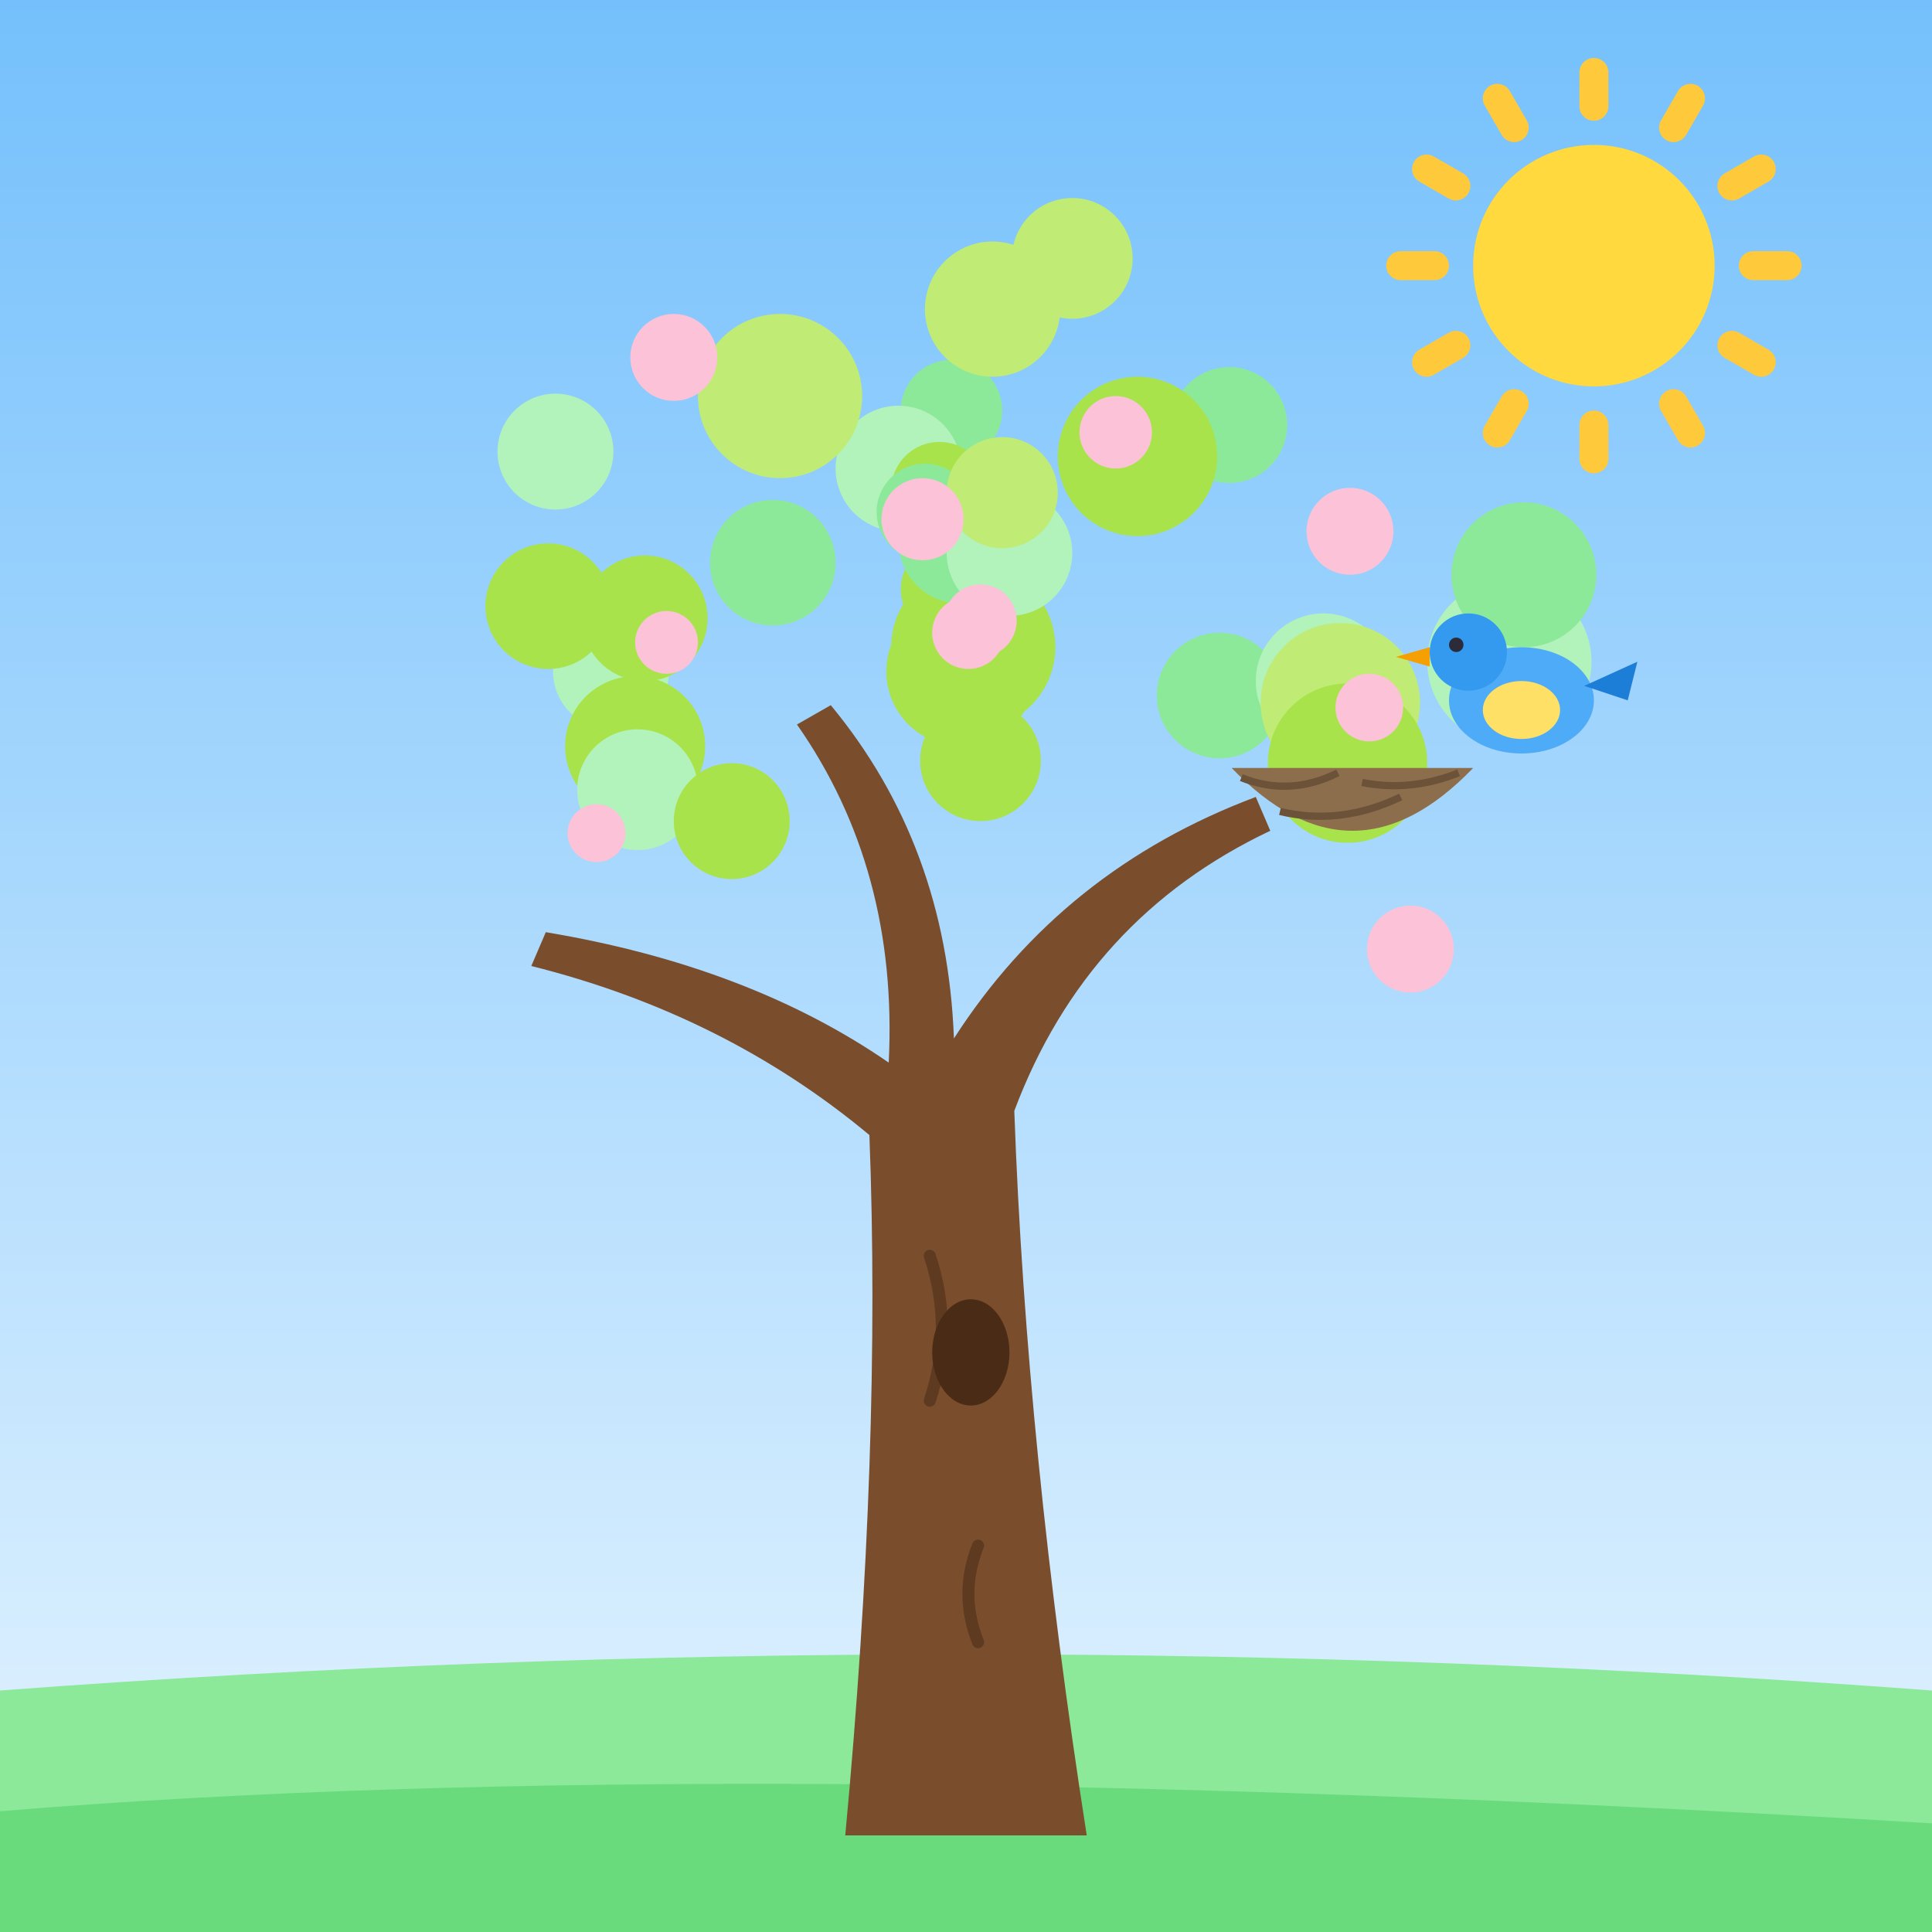
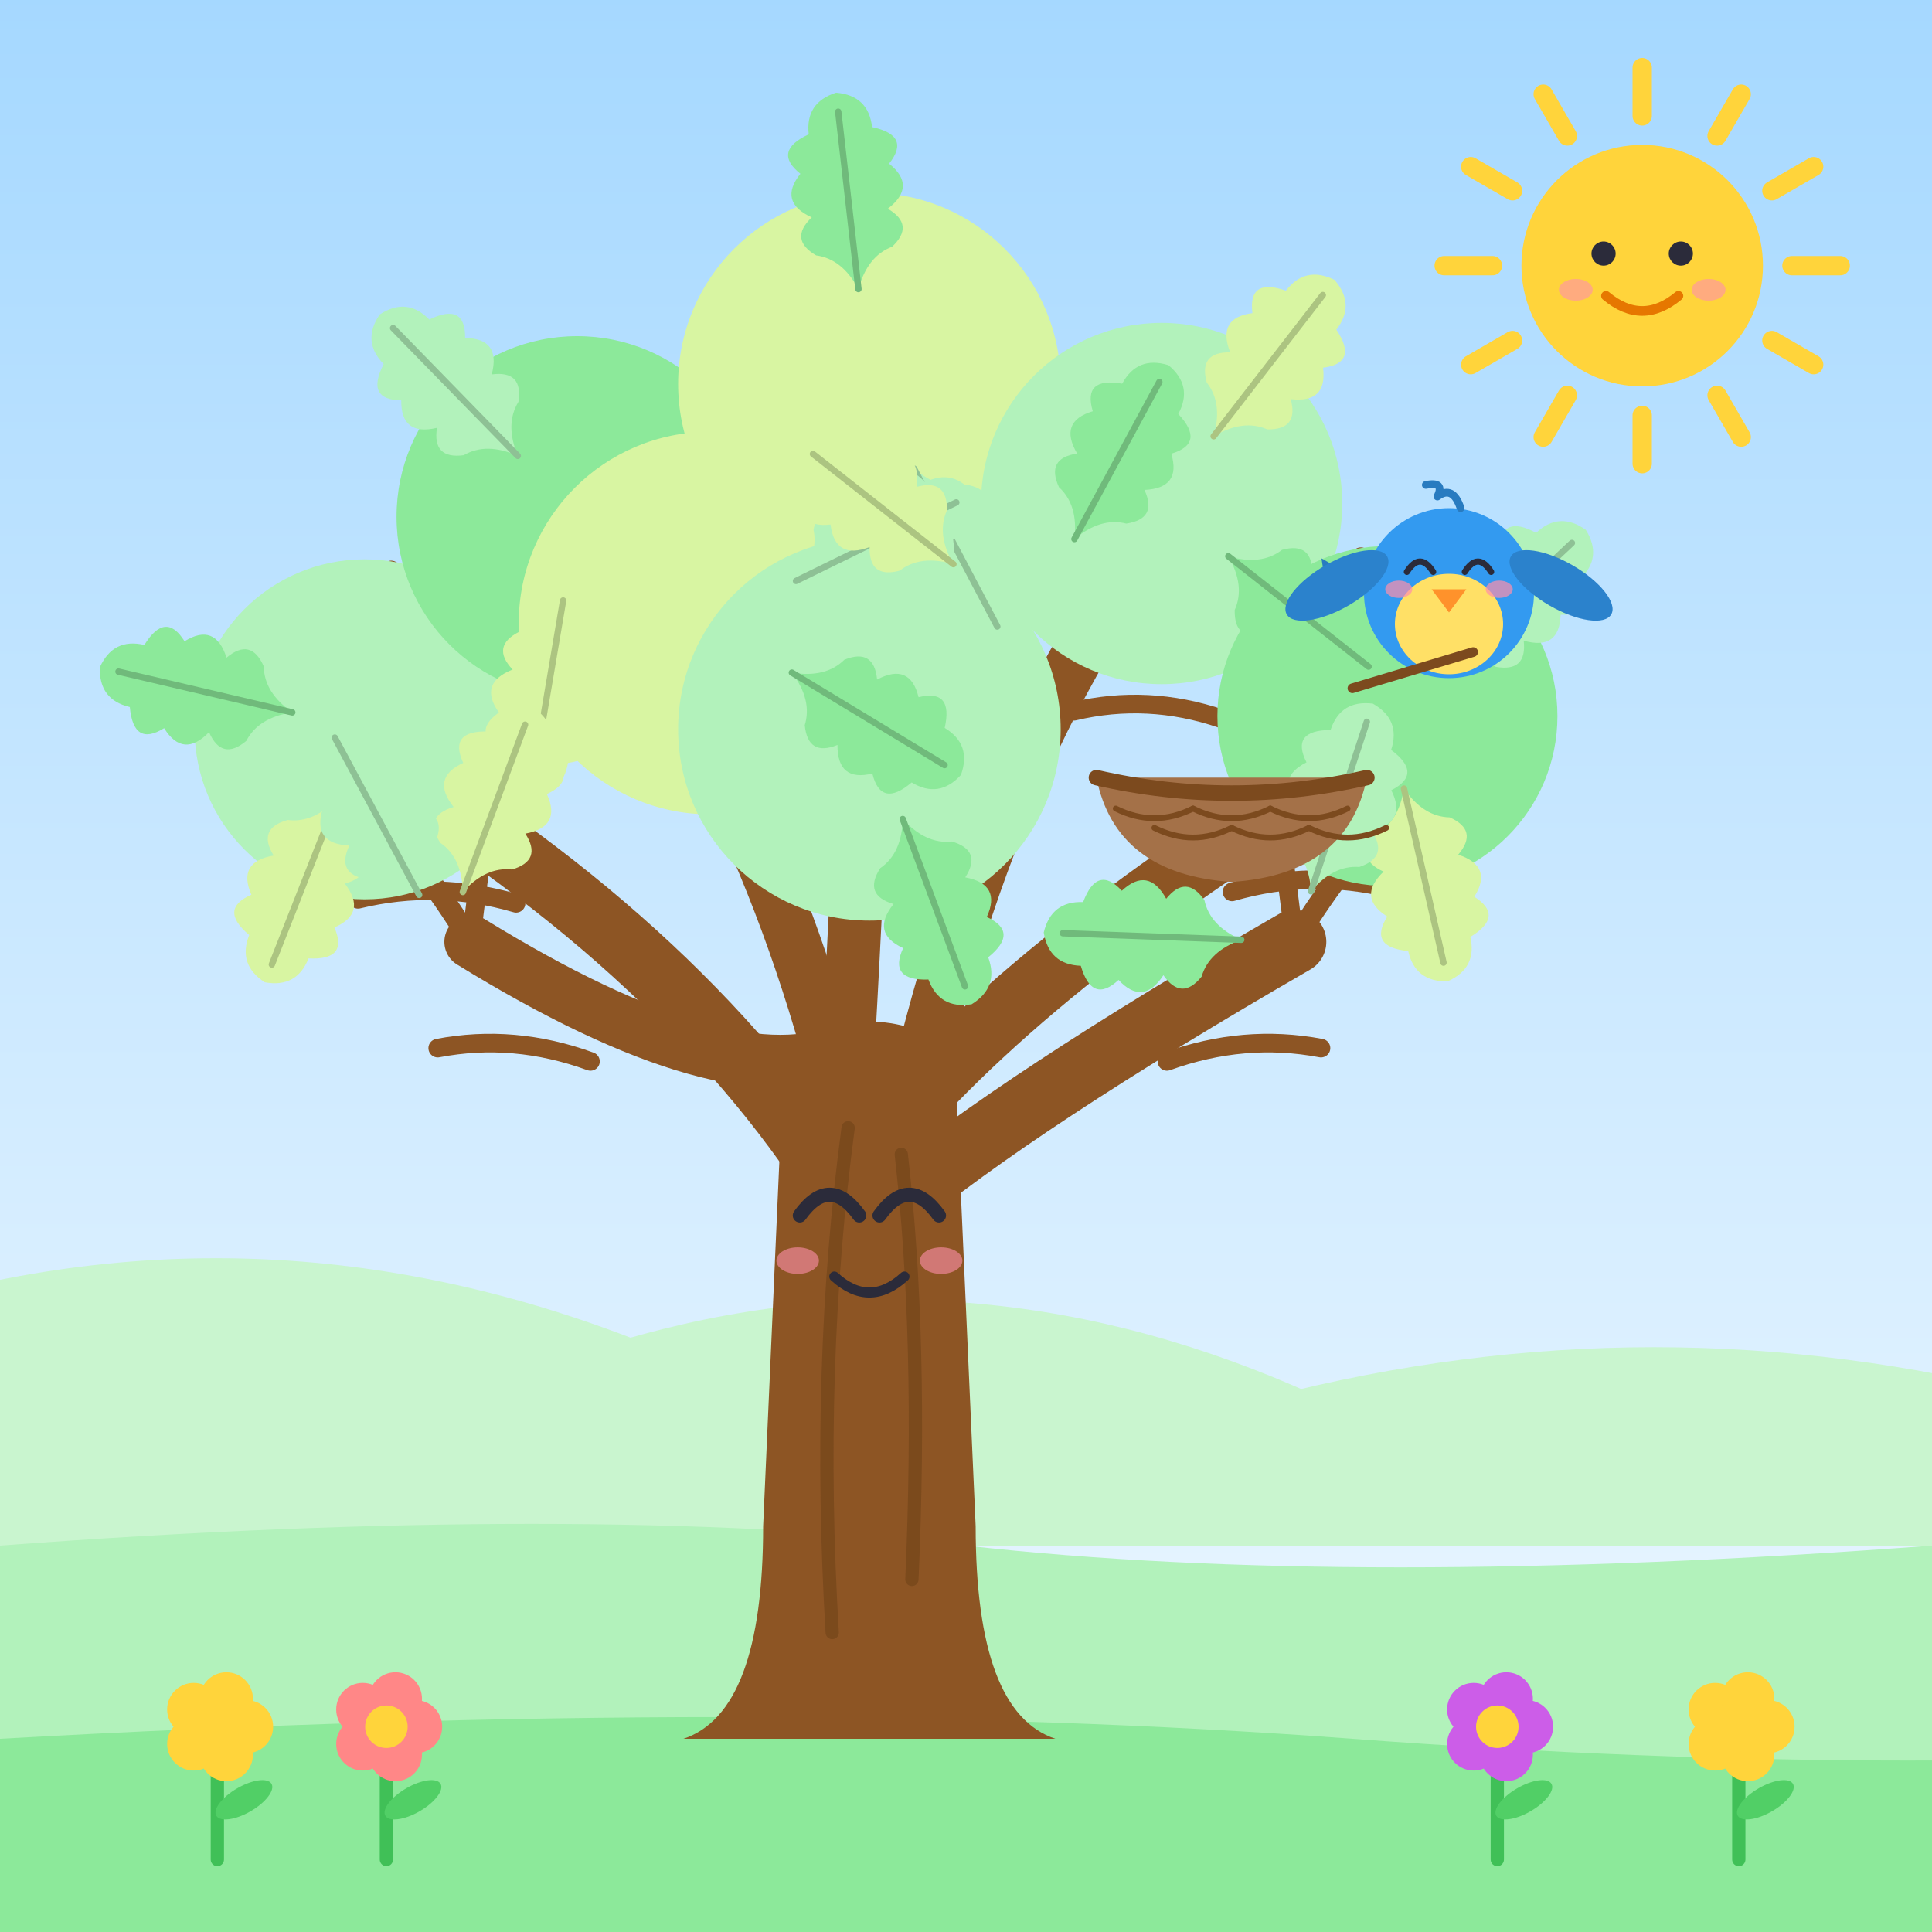
<svg xmlns="http://www.w3.org/2000/svg" viewBox="0 0 800 800" width="800" height="800">
  <defs>
-     <linearGradient id="ciel" x1="0" y1="0" x2="0" y2="1">
-       <stop offset="0" stop-color="#74c0fc" />
-       <stop offset="1" stop-color="#e7f5ff" />
+     <linearGradient id="d4" x1="0" y1="0" x2="0" y2="1">
+       <stop offset="0" stop-color="#a5d8ff" />
+       <stop offset="1" stop-color="#f3faff" />
    </linearGradient>
  </defs>
-   <rect width="800" height="800" fill="url(#ciel)" />
+   <rect x="0" y="0" width="800" height="800" fill="url(#d4)" />
+   <path d="M -236.9 640 Q 89.5 402 415.8 640 Z" fill="#c9f5cf" />
+   <path d="M 91.2 640 Q 370.6 436.6 650 640 Z" fill="#c9f5cf" />
+   <path d="M 366.4 640 Q 684.9 475.7 1003.4 640 Z" fill="#c9f5cf" />
+   <path d="M 0 640 Q 240.0 622 400.0 640 T 800 640 L 800 800 L 0 800 Z" fill="#b2f2bb" />
+   <path d="M 0 720 Q 320.0 702 560.0 720 T 1000 720 L 800 800 L 0 800 Z" fill="#8ce99a" />
  <g>
-     <rect x="654" y="24" width="12" height="26" rx="6" fill="#ffc93c" transform="rotate(0 660 110)" />
-     <rect x="654" y="24" width="12" height="26" rx="6" fill="#ffc93c" transform="rotate(30 660 110)" />
-     <rect x="654" y="24" width="12" height="26" rx="6" fill="#ffc93c" transform="rotate(60 660 110)" />
-     <rect x="654" y="24" width="12" height="26" rx="6" fill="#ffc93c" transform="rotate(90 660 110)" />
-     <rect x="654" y="24" width="12" height="26" rx="6" fill="#ffc93c" transform="rotate(120 660 110)" />
-     <rect x="654" y="24" width="12" height="26" rx="6" fill="#ffc93c" transform="rotate(150 660 110)" />
-     <rect x="654" y="24" width="12" height="26" rx="6" fill="#ffc93c" transform="rotate(180 660 110)" />
-     <rect x="654" y="24" width="12" height="26" rx="6" fill="#ffc93c" transform="rotate(210 660 110)" />
-     <rect x="654" y="24" width="12" height="26" rx="6" fill="#ffc93c" transform="rotate(240 660 110)" />
-     <rect x="654" y="24" width="12" height="26" rx="6" fill="#ffc93c" transform="rotate(270 660 110)" />
-     <rect x="654" y="24" width="12" height="26" rx="6" fill="#ffc93c" transform="rotate(300 660 110)" />
-     <rect x="654" y="24" width="12" height="26" rx="6" fill="#ffc93c" transform="rotate(330 660 110)" />
-     <circle cx="660" cy="110" r="50" fill="#ffd93d" />
-   </g>
-   <path d="M 0 700 Q 400 670 800 700 L 800 800 L 0 800 Z" fill="#8ce99a" />
-   <path d="M 0 750 Q 300 725 800 755 L 800 800 L 0 800 Z" fill="#69db7c" />
-   <path d="M 350 760 Q 365 600 360 470 Q 300 420 220 400 L 226 386 Q 310 400 368 440 Q 372 360 330 300 L 344 292 Q 392 350 395 430 Q 440 360 520 330 L 526 344 Q 450 380 420 460 Q 425 600 450 760 Z" fill="#7a4e2d" />
-   <path d="M 385 520 q 10 30 0 60 M 405 640 q -8 20 0 40" stroke="#5e3a20" stroke-width="5" fill="none" stroke-linecap="round" />
-   <ellipse cx="402" cy="560" rx="16" ry="22" fill="#4a2c16" />
-   <circle cx="406" cy="315" r="25" fill="#a9e34b" />
-   <circle cx="393" cy="244" r="20" fill="#a9e34b" />
-   <circle cx="398" cy="278" r="31" fill="#a9e34b" />
-   <circle cx="320" cy="233" r="26" fill="#8ce99a" />
-   <circle cx="403" cy="268" r="34" fill="#a9e34b" />
-   <circle cx="394" cy="170" r="21" fill="#8ce99a" />
-   <circle cx="253" cy="278" r="24" fill="#b2f2bb" />
-   <circle cx="263" cy="309" r="29" fill="#a9e34b" />
-   <circle cx="227" cy="251" r="26" fill="#a9e34b" />
-   <circle cx="264" cy="327" r="25" fill="#b2f2bb" />
-   <circle cx="303" cy="340" r="24" fill="#a9e34b" />
-   <circle cx="267" cy="256" r="26" fill="#a9e34b" />
-   <circle cx="505" cy="288" r="26" fill="#8ce99a" />
-   <circle cx="625" cy="274" r="34" fill="#b2f2bb" />
-   <circle cx="631" cy="238" r="30" fill="#8ce99a" />
-   <circle cx="548" cy="282" r="28" fill="#b2f2bb" />
-   <circle cx="555" cy="291" r="33" fill="#c0eb75" />
-   <circle cx="558" cy="316" r="33" fill="#a9e34b" />
-   <circle cx="398" cy="224" r="26" fill="#8ce99a" />
-   <circle cx="372" cy="194" r="26" fill="#b2f2bb" />
-   <circle cx="389" cy="203" r="20" fill="#a9e34b" />
-   <circle cx="323" cy="164" r="34" fill="#c0eb75" />
-   <circle cx="230" cy="187" r="24" fill="#b2f2bb" />
-   <circle cx="383" cy="212" r="20" fill="#8ce99a" />
-   <circle cx="509" cy="176" r="24" fill="#8ce99a" />
-   <circle cx="444" cy="107" r="25" fill="#c0eb75" />
-   <circle cx="471" cy="189" r="33" fill="#a9e34b" />
-   <circle cx="418" cy="229" r="26" fill="#b2f2bb" />
-   <circle cx="411" cy="128" r="28" fill="#c0eb75" />
-   <circle cx="415" cy="204" r="23" fill="#c0eb75" />
-   <circle cx="401" cy="262" r="15" fill="#fcc2d7" />
-   <circle cx="406" cy="257" r="15" fill="#fcc2d7" />
-   <circle cx="276" cy="266" r="13" fill="#fcc2d7" />
-   <circle cx="247" cy="345" r="12" fill="#fcc2d7" />
-   <circle cx="584" cy="393" r="18" fill="#fcc2d7" />
-   <circle cx="567" cy="293" r="14" fill="#fcc2d7" />
-   <circle cx="279" cy="148" r="18" fill="#fcc2d7" />
-   <circle cx="382" cy="215" r="17" fill="#fcc2d7" />
-   <circle cx="462" cy="179" r="15" fill="#fcc2d7" />
-   <circle cx="559" cy="220" r="18" fill="#fcc2d7" />
-   <g>
-     <path d="M 510 318 Q 560 370 610 318 Z" fill="#8d6e4c" />
-     <path d="M 514 322 q 20 8 40 -2 M 530 336 q 25 6 50 -6 M 564 324 q 20 4 40 -4" stroke="#6b5238" stroke-width="3" fill="none" />
-     <ellipse cx="630" cy="290" rx="30" ry="22" fill="#4dabf7" />
-     <circle cx="608" cy="270" r="16" fill="#339af0" />
-     <ellipse cx="630" cy="294" rx="16" ry="12" fill="#ffe066" />
-     <circle cx="603" cy="267" r="3" fill="#2b2b3a" />
-     <polygon points="592,268 578,272 592,276" fill="#f59f00" />
-     <path d="M 656 284 l 22 -10 l -4 16 Z" fill="#1c7ed6" />
+     <line x1="742" y1="110" x2="762" y2="110" stroke="#ffd43b" stroke-width="8" stroke-linecap="round" />
+     <line x1="733.7" y1="141" x2="751" y2="151" stroke="#ffd43b" stroke-width="8" stroke-linecap="round" />
+     <line x1="711" y1="163.7" x2="721" y2="181" stroke="#ffd43b" stroke-width="8" stroke-linecap="round" />
+     <line x1="680" y1="172" x2="680" y2="192" stroke="#ffd43b" stroke-width="8" stroke-linecap="round" />
+     <line x1="649" y1="163.7" x2="639" y2="181" stroke="#ffd43b" stroke-width="8" stroke-linecap="round" />
+     <line x1="626.3" y1="141" x2="609" y2="151" stroke="#ffd43b" stroke-width="8" stroke-linecap="round" />
+     <line x1="618" y1="110" x2="598" y2="110" stroke="#ffd43b" stroke-width="8" stroke-linecap="round" />
+     <line x1="626.3" y1="79" x2="609" y2="69" stroke="#ffd43b" stroke-width="8" stroke-linecap="round" />
+     <line x1="649" y1="56.3" x2="639" y2="39" stroke="#ffd43b" stroke-width="8" stroke-linecap="round" />
+     <line x1="680" y1="48" x2="680" y2="28" stroke="#ffd43b" stroke-width="8" stroke-linecap="round" />
+     <line x1="711" y1="56.3" x2="721" y2="39" stroke="#ffd43b" stroke-width="8" stroke-linecap="round" />
+     <line x1="733.7" y1="79" x2="751" y2="69" stroke="#ffd43b" stroke-width="8" stroke-linecap="round" />
+     <circle cx="680" cy="110" r="50" fill="#ffd43b" />
+     <circle cx="664" cy="105" r="5" fill="#2b2b3a" />
+     <circle cx="696" cy="105" r="5" fill="#2b2b3a" />
+     <path d="M 665 122.5 Q 680 135 695 122.5" fill="none" stroke="#e67700" stroke-width="4" stroke-linecap="round" stroke-linejoin="round" />
+     <ellipse cx="652.5" cy="120" rx="7" ry="4.5" fill="#ff8fab" opacity="0.6" />
+     <ellipse cx="707.5" cy="120" rx="7" ry="4.5" fill="#ff8fab" opacity="0.6" />
+   </g>
+   <g transform="translate(360 720) scale(1.1 1.1)">
+     <path d="M -8 -200 Q -66.5 -296.0 -190 -370" fill="none" stroke="#8d5524" stroke-width="24" stroke-linecap="round" stroke-linejoin="round" />
+     <path d="M -190 -370 Q -210 -403 -230 -420" fill="none" stroke="#8d5524" stroke-width="8" stroke-linecap="round" stroke-linejoin="round" />
+     <path d="M -190 -370 Q -185 -413 -180 -440" fill="none" stroke="#8d5524" stroke-width="7" stroke-linecap="round" stroke-linejoin="round" />
+     <path d="M -133 -314.5 Q -162.8 -323.2 -192.5 -316" fill="none" stroke="#8d5524" stroke-width="7" stroke-linecap="round" stroke-linejoin="round" />
+     <path d="M -8 -230 Q -38.5 -360.0 -110 -450" fill="none" stroke="#8d5524" stroke-width="20" stroke-linecap="round" stroke-linejoin="round" />
+     <path d="M -110 -450 Q -130 -483 -150 -500" fill="none" stroke="#8d5524" stroke-width="8" stroke-linecap="round" stroke-linejoin="round" />
+     <path d="M -110 -450 Q -105 -493 -100 -520" fill="none" stroke="#8d5524" stroke-width="7" stroke-linecap="round" stroke-linejoin="round" />
+     <path d="M -77 -382.5 Q -104.8 -389.2 -132.5 -380" fill="none" stroke="#8d5524" stroke-width="7" stroke-linecap="round" stroke-linejoin="round" />
+     <path d="M -8 -260 Q 0.0 -400.0 0 -500" fill="none" stroke="#8d5524" stroke-width="20" stroke-linecap="round" stroke-linejoin="round" />
+     <path d="M 0 -500 Q 20 -533 40 -550" fill="none" stroke="#8d5524" stroke-width="8" stroke-linecap="round" stroke-linejoin="round" />
+     <path d="M 0 -500 Q -5 -543 -10 -570" fill="none" stroke="#8d5524" stroke-width="7" stroke-linecap="round" stroke-linejoin="round" />
+     <path d="M 0 -425 Q 25 -430.5 50 -420" fill="none" stroke="#8d5524" stroke-width="7" stroke-linecap="round" stroke-linejoin="round" />
+     <path d="M 8 -200 Q 38.5 -364.0 110 -455" fill="none" stroke="#8d5524" stroke-width="20" stroke-linecap="round" stroke-linejoin="round" />
+     <path d="M 110 -455 Q 130 -488 150 -505" fill="none" stroke="#8d5524" stroke-width="8" stroke-linecap="round" stroke-linejoin="round" />
+     <path d="M 110 -455 Q 105 -498 100 -525" fill="none" stroke="#8d5524" stroke-width="7" stroke-linecap="round" stroke-linejoin="round" />
+     <path d="M 77 -386.8 Q 104.8 -393.4 132.5 -384" fill="none" stroke="#8d5524" stroke-width="7" stroke-linecap="round" stroke-linejoin="round" />
+     <path d="M 8 -230 Q 68.25 -300.0 195 -375" fill="none" stroke="#8d5524" stroke-width="24" stroke-linecap="round" stroke-linejoin="round" />
+     <path d="M 195 -375 Q 215 -408 235 -425" fill="none" stroke="#8d5524" stroke-width="8" stroke-linecap="round" stroke-linejoin="round" />
+     <path d="M 195 -375 Q 190 -418 185 -445" fill="none" stroke="#8d5524" stroke-width="7" stroke-linecap="round" stroke-linejoin="round" />
+     <path d="M 136.5 -318.8 Q 166.4 -327.4 196.2 -320" fill="none" stroke="#8d5524" stroke-width="7" stroke-linecap="round" stroke-linejoin="round" />
+     <path d="M -8 -260 Q -52.5 -240.0 -150 -300" fill="none" stroke="#8d5524" stroke-width="20" stroke-linecap="round" stroke-linejoin="round" />
+     <path d="M -150 -300 Q -170 -333 -190 -350" fill="none" stroke="#8d5524" stroke-width="8" stroke-linecap="round" stroke-linejoin="round" />
+     <path d="M -150 -300 Q -145 -343 -140 -370" fill="none" stroke="#8d5524" stroke-width="7" stroke-linecap="round" stroke-linejoin="round" />
+     <path d="M -105 -255 Q -133.8 -265.5 -162.5 -260" fill="none" stroke="#8d5524" stroke-width="7" stroke-linecap="round" stroke-linejoin="round" />
+     <path d="M 8 -200 Q 56.0 -240.0 160 -300" fill="none" stroke="#8d5524" stroke-width="24" stroke-linecap="round" stroke-linejoin="round" />
+     <path d="M 160 -300 Q 180 -333 200 -350" fill="none" stroke="#8d5524" stroke-width="8" stroke-linecap="round" stroke-linejoin="round" />
+     <path d="M 160 -300 Q 155 -343 150 -370" fill="none" stroke="#8d5524" stroke-width="7" stroke-linecap="round" stroke-linejoin="round" />
+     <path d="M 112 -255 Q 141 -265.5 170 -260" fill="none" stroke="#8d5524" stroke-width="7" stroke-linecap="round" stroke-linejoin="round" />
+     <path d="M -70 0 Q -40 -10 -40 -80 L -32 -260 Q 0 -280 32 -260 L 40 -80 Q 40 -10 70 0 Z" fill="#8d5524" />
+     <path d="M -14 -40 Q -20 -140 -8 -230 M 16 -60 Q 20 -150 12 -220" fill="none" stroke="#6f4218" stroke-width="5" stroke-linecap="round" stroke-linejoin="round" opacity="0.6" />
+     <circle cx="-190" cy="-380" r="64" fill="#b2f2bb" />
+     <circle cx="-110" cy="-460" r="68" fill="#8ce99a" />
+     <circle cx="0" cy="-510" r="72" fill="#d8f5a2" />
+     <circle cx="110" cy="-465" r="68" fill="#b2f2bb" />
+     <circle cx="195" cy="-385" r="64" fill="#8ce99a" />
+     <circle cx="-60" cy="-420" r="72" fill="#d8f5a2" />
+     <circle cx="0" cy="-380" r="72" fill="#b2f2bb" />
+     <g transform="translate(-252.3 -394.6) rotate(283.2) scale(1.2 1.2)">
+       <path d="M 0 30 Q -4 20 -12 18 Q -20 12 -12 6 Q -22 0 -14 -8 Q -22 -16 -10 -20 Q -10 -30 0 -32 Q 10 -30 10 -20 Q 22 -16 14 -8 Q 22 0 12 6 Q 20 12 12 18 Q 4 20 0 30 Z" fill="#8ce99a" />
+       <line x1="0" y1="30" x2="0" y2="-26" stroke="#70ba7b" stroke-width="2" stroke-linecap="round" />
+     </g>
+     <g transform="translate(-121.3 -393) rotate(189.6) scale(1.2 1.2)">
+       <path d="M 0 30 Q -4 20 -12 18 Q -20 12 -12 6 Q -22 0 -14 -8 Q -22 -16 -10 -20 Q -10 -30 0 -32 Q 10 -30 10 -20 Q 22 -16 14 -8 Q 22 0 12 6 Q 20 12 12 18 Q 4 20 0 30 Z" fill="#d8f5a2" />
+       <line x1="0" y1="30" x2="0" y2="-26" stroke="#acc481" stroke-width="2" stroke-linecap="round" />
+     </g>
+     <g transform="translate(33.6 -446.3) rotate(152.2) scale(1.2 1.2)">
+       <path d="M 0 30 Q -4 20 -12 18 Q -20 12 -12 6 Q -22 0 -14 -8 Q -22 -16 -10 -20 Q -10 -30 0 -32 Q 10 -30 10 -20 Q 22 -16 14 -8 Q 22 0 12 6 Q 20 12 12 18 Q 4 20 0 30 Z" fill="#b2f2bb" />
+       <line x1="0" y1="30" x2="0" y2="-26" stroke="#8ec195" stroke-width="2" stroke-linecap="round" />
+     </g>
+     <g transform="translate(163.4 -422.9) rotate(128.2) scale(1.2 1.2)">
+       <path d="M 0 30 Q -4 20 -12 18 Q -20 12 -12 6 Q -22 0 -14 -8 Q -22 -16 -10 -20 Q -10 -30 0 -32 Q 10 -30 10 -20 Q 22 -16 14 -8 Q 22 0 12 6 Q 20 12 12 18 Q 4 20 0 30 Z" fill="#8ce99a" />
+       <line x1="0" y1="30" x2="0" y2="-26" stroke="#70ba7b" stroke-width="2" stroke-linecap="round" />
+     </g>
+     <g transform="translate(209.2 -322.6) rotate(167.2) scale(1.2 1.2)">
+       <path d="M 0 30 Q -4 20 -12 18 Q -20 12 -12 6 Q -22 0 -14 -8 Q -22 -16 -10 -20 Q -10 -30 0 -32 Q 10 -30 10 -20 Q 22 -16 14 -8 Q 22 0 12 6 Q 20 12 12 18 Q 4 20 0 30 Z" fill="#d8f5a2" />
+       <line x1="0" y1="30" x2="0" y2="-26" stroke="#acc481" stroke-width="2" stroke-linecap="round" />
+     </g>
+     <g transform="translate(4.7 -451.7) rotate(423.9) scale(1.2 1.2)">
+       <path d="M 0 30 Q -4 20 -12 18 Q -20 12 -12 6 Q -22 0 -14 -8 Q -22 -16 -10 -20 Q -10 -30 0 -32 Q 10 -30 10 -20 Q 22 -16 14 -8 Q 22 0 12 6 Q 20 12 12 18 Q 4 20 0 30 Z" fill="#b2f2bb" />
+       <line x1="0" y1="30" x2="0" y2="-26" stroke="#8ec195" stroke-width="2" stroke-linecap="round" />
+     </g>
+     <g transform="translate(94.3 -483.3) rotate(388.4) scale(1.2 1.2)">
+       <path d="M 0 30 Q -4 20 -12 18 Q -20 12 -12 6 Q -22 0 -14 -8 Q -22 -16 -10 -20 Q -10 -30 0 -32 Q 10 -30 10 -20 Q 22 -16 14 -8 Q 22 0 12 6 Q 20 12 12 18 Q 4 20 0 30 Z" fill="#8ce99a" />
+       <line x1="0" y1="30" x2="0" y2="-26" stroke="#70ba7b" stroke-width="2" stroke-linecap="round" />
+     </g>
+     <g transform="translate(-140.5 -352.5) rotate(380.4) scale(1.2 1.2)">
+       <path d="M 0 30 Q -4 20 -12 18 Q -20 12 -12 6 Q -22 0 -14 -8 Q -22 -16 -10 -20 Q -10 -30 0 -32 Q 10 -30 10 -20 Q 22 -16 14 -8 Q 22 0 12 6 Q 20 12 12 18 Q 4 20 0 30 Z" fill="#d8f5a2" />
+       <line x1="0" y1="30" x2="0" y2="-26" stroke="#acc481" stroke-width="2" stroke-linecap="round" />
+     </g>
+     <g transform="translate(177.5 -353.2) rotate(378.2) scale(1.2 1.2)">
+       <path d="M 0 30 Q -4 20 -12 18 Q -20 12 -12 6 Q -22 0 -14 -8 Q -22 -16 -10 -20 Q -10 -30 0 -32 Q 10 -30 10 -20 Q 22 -16 14 -8 Q 22 0 12 6 Q 20 12 12 18 Q 4 20 0 30 Z" fill="#b2f2bb" />
+       <line x1="0" y1="30" x2="0" y2="-26" stroke="#8ec195" stroke-width="2" stroke-linecap="round" />
+     </g>
+     <g transform="translate(25.1 -312.5) rotate(159.6) scale(1.2 1.2)">
+       <path d="M 0 30 Q -4 20 -12 18 Q -20 12 -12 6 Q -22 0 -14 -8 Q -22 -16 -10 -20 Q -10 -30 0 -32 Q 10 -30 10 -20 Q 22 -16 14 -8 Q 22 0 12 6 Q 20 12 12 18 Q 4 20 0 30 Z" fill="#8ce99a" />
+       <line x1="0" y1="30" x2="0" y2="-26" stroke="#70ba7b" stroke-width="2" stroke-linecap="round" />
+     </g>
+     <g transform="translate(-213.5 -320.5) rotate(201.5) scale(1.2 1.2)">
+       <path d="M 0 30 Q -4 20 -12 18 Q -20 12 -12 6 Q -22 0 -14 -8 Q -22 -16 -10 -20 Q -10 -30 0 -32 Q 10 -30 10 -20 Q 22 -16 14 -8 Q 22 0 12 6 Q 20 12 12 18 Q 4 20 0 30 Z" fill="#d8f5a2" />
+       <line x1="0" y1="30" x2="0" y2="-26" stroke="#acc481" stroke-width="2" stroke-linecap="round" />
+     </g>
+     <g transform="translate(-157.5 -508.7) rotate(315.7) scale(1.2 1.2)">
+       <path d="M 0 30 Q -4 20 -12 18 Q -20 12 -12 6 Q -22 0 -14 -8 Q -22 -16 -10 -20 Q -10 -30 0 -32 Q 10 -30 10 -20 Q 22 -16 14 -8 Q 22 0 12 6 Q 20 12 12 18 Q 4 20 0 30 Z" fill="#b2f2bb" />
+       <line x1="0" y1="30" x2="0" y2="-26" stroke="#8ec195" stroke-width="2" stroke-linecap="round" />
+     </g>
+     <g transform="translate(-8.2 -581.5) rotate(353.5) scale(1.2 1.2)">
+       <path d="M 0 30 Q -4 20 -12 18 Q -20 12 -12 6 Q -22 0 -14 -8 Q -22 -16 -10 -20 Q -10 -30 0 -32 Q 10 -30 10 -20 Q 22 -16 14 -8 Q 22 0 12 6 Q 20 12 12 18 Q 4 20 0 30 Z" fill="#8ce99a" />
+       <line x1="0" y1="30" x2="0" y2="-26" stroke="#70ba7b" stroke-width="2" stroke-linecap="round" />
+     </g>
+     <g transform="translate(151.6 -518.8) rotate(397.7) scale(1.2 1.2)">
+       <path d="M 0 30 Q -4 20 -12 18 Q -20 12 -12 6 Q -22 0 -14 -8 Q -22 -16 -10 -20 Q -10 -30 0 -32 Q 10 -30 10 -20 Q 22 -16 14 -8 Q 22 0 12 6 Q 20 12 12 18 Q 4 20 0 30 Z" fill="#d8f5a2" />
+       <line x1="0" y1="30" x2="0" y2="-26" stroke="#acc481" stroke-width="2" stroke-linecap="round" />
+     </g>
+     <g transform="translate(241.7 -428.8) rotate(406.8) scale(1.2 1.2)">
+       <path d="M 0 30 Q -4 20 -12 18 Q -20 12 -12 6 Q -22 0 -14 -8 Q -22 -16 -10 -20 Q -10 -30 0 -32 Q 10 -30 10 -20 Q 22 -16 14 -8 Q 22 0 12 6 Q 20 12 12 18 Q 4 20 0 30 Z" fill="#b2f2bb" />
+       <line x1="0" y1="30" x2="0" y2="-26" stroke="#8ec195" stroke-width="2" stroke-linecap="round" />
+     </g>
+     <g transform="translate(1.6 -382.7) rotate(121.2) scale(1.2 1.2)">
+       <path d="M 0 30 Q -4 20 -12 18 Q -20 12 -12 6 Q -22 0 -14 -8 Q -22 -16 -10 -20 Q -10 -30 0 -32 Q 10 -30 10 -20 Q 22 -16 14 -8 Q 22 0 12 6 Q 20 12 12 18 Q 4 20 0 30 Z" fill="#8ce99a" />
+       <line x1="0" y1="30" x2="0" y2="-26" stroke="#70ba7b" stroke-width="2" stroke-linecap="round" />
+     </g>
+     <g transform="translate(3.3 -464.4) rotate(308.1) scale(1.2 1.2)">
+       <path d="M 0 30 Q -4 20 -12 18 Q -20 12 -12 6 Q -22 0 -14 -8 Q -22 -16 -10 -20 Q -10 -30 0 -32 Q 10 -30 10 -20 Q 22 -16 14 -8 Q 22 0 12 6 Q 20 12 12 18 Q 4 20 0 30 Z" fill="#d8f5a2" />
+       <line x1="0" y1="30" x2="0" y2="-26" stroke="#acc481" stroke-width="2" stroke-linecap="round" />
+     </g>
+     <g transform="translate(-186.5 -349.4) rotate(331.8) scale(1.2 1.2)">
+       <path d="M 0 30 Q -4 20 -12 18 Q -20 12 -12 6 Q -22 0 -14 -8 Q -22 -16 -10 -20 Q -10 -30 0 -32 Q 10 -30 10 -20 Q 22 -16 14 -8 Q 22 0 12 6 Q 20 12 12 18 Q 4 20 0 30 Z" fill="#b2f2bb" />
+       <line x1="0" y1="30" x2="0" y2="-26" stroke="#8ec195" stroke-width="2" stroke-linecap="round" />
+     </g>
+     <g transform="translate(104 -302.1) rotate(272.1) scale(1.2 1.2)">
+       <path d="M 0 30 Q -4 20 -12 18 Q -20 12 -12 6 Q -22 0 -14 -8 Q -22 -16 -10 -20 Q -10 -30 0 -32 Q 10 -30 10 -20 Q 22 -16 14 -8 Q 22 0 12 6 Q 20 12 12 18 Q 4 20 0 30 Z" fill="#8ce99a" />
+       <line x1="0" y1="30" x2="0" y2="-26" stroke="#70ba7b" stroke-width="2" stroke-linecap="round" />
+     </g>
+     <path d="M -26.2 -197 Q -15 -212.6 -3.8 -197" fill="none" stroke="#2b2b3a" stroke-width="5.3" stroke-linecap="round" stroke-linejoin="round" />
+     <path d="M 3.8 -197 Q 15 -212.6 26.2 -197" fill="none" stroke="#2b2b3a" stroke-width="5.3" stroke-linecap="round" stroke-linejoin="round" />
+     <ellipse cx="-27" cy="-180" rx="8" ry="5" fill="#ff8fab" opacity="0.6" />
+     <ellipse cx="27" cy="-180" rx="8" ry="5" fill="#ff8fab" opacity="0.6" />
+     <g transform="translate(0 -174)">
+       <path d="M -13.2 0 Q 0 12 13.2 0" fill="none" stroke="#2b2b3a" stroke-width="3.8" stroke-linecap="round" stroke-linejoin="round" />
+     </g>
+   </g>
+   <g transform="translate(510 330) scale(0.8 0.8)">
+     <path d="M -70 -10 Q -60 40 0 44 Q 60 40 70 -10 Z" fill="#a47148" />
+     <path d="M -70 -10 Q 0 6 70 -10" fill="none" stroke="#7c4a1e" stroke-width="8" stroke-linecap="round" stroke-linejoin="round" />
+     <path d="M -60 6 q 20 10 40 0" fill="none" stroke="#7c4a1e" stroke-width="3" stroke-linecap="round" stroke-linejoin="round" />
+     <path d="M -40 16 q 20 10 40 0" fill="none" stroke="#7c4a1e" stroke-width="3" stroke-linecap="round" stroke-linejoin="round" />
+     <path d="M -20 6 q 20 10 40 0" fill="none" stroke="#7c4a1e" stroke-width="3" stroke-linecap="round" stroke-linejoin="round" />
+     <path d="M 0 16 q 20 10 40 0" fill="none" stroke="#7c4a1e" stroke-width="3" stroke-linecap="round" stroke-linejoin="round" />
+     <path d="M 20 6 q 20 10 40 0" fill="none" stroke="#7c4a1e" stroke-width="3" stroke-linecap="round" stroke-linejoin="round" />
+     <path d="M 40 16 q 20 10 40 0" fill="none" stroke="#7c4a1e" stroke-width="3" stroke-linecap="round" stroke-linejoin="round" />
+   </g>
+   <g transform="translate(600 300) scale(-0.8 0.8)">
+     <polygon points="38,-70 66,-86 62,-60" fill="#287bc0" />
+     <circle cx="0" cy="-68" r="44" fill="#339af0" />
+     <ellipse cx="0" cy="-52" rx="28" ry="26" fill="#ffe066" />
+     <ellipse cx="-58" cy="-72" rx="12" ry="30" fill="#2b82cc" transform="rotate(60 -58 -72)" />
+     <ellipse cx="58" cy="-72" rx="12" ry="30" fill="#2b82cc" transform="rotate(-60 58 -72)" />
+     <path d="M -6 -112 Q -2 -124 6 -118 Q 2 -126 12 -124" fill="none" stroke="#287bc0" stroke-width="4" stroke-linecap="round" stroke-linejoin="round" />
+     <ellipse cx="-26" cy="-70" rx="7" ry="4.5" fill="#ff8fab" opacity="0.7" />
+     <ellipse cx="26" cy="-70" rx="7" ry="4.5" fill="#ff8fab" opacity="0.7" />
+     <path d="M -21.8 -79 Q -15 -89.7 -8.2 -79" fill="none" stroke="#2b2b3a" stroke-width="3.2" stroke-linecap="round" stroke-linejoin="round" />
+     <path d="M 8.2 -79 Q 15 -89.7 21.8 -79" fill="none" stroke="#2b2b3a" stroke-width="3.2" stroke-linecap="round" stroke-linejoin="round" />
+     <polygon points="-9,-70 9,-70 0,-58" fill="#ff922b" />
+   </g>
+   <line x1="560" y1="285" x2="610" y2="270" stroke="#7c4a1e" stroke-width="4" stroke-linecap="round" />
+   <g transform="translate(90 770) scale(1.1 1.1)">
+     <line x1="0" y1="0" x2="0" y2="-50" stroke="#40c057" stroke-width="5" stroke-linecap="round" />
+     <ellipse cx="10" cy="-22.5" rx="12" ry="5" fill="#51cf66" transform="rotate(-30 10 -22.5)" />
+     <circle cx="11" cy="-50" r="10" fill="#ffd43b" />
+     <circle cx="3.4" cy="-39.5" r="10" fill="#ffd43b" />
+     <circle cx="-8.9" cy="-43.5" r="10" fill="#ffd43b" />
+     <circle cx="-8.9" cy="-56.5" r="10" fill="#ffd43b" />
+     <circle cx="3.4" cy="-60.5" r="10" fill="#ffd43b" />
+     <circle cx="0" cy="-50" r="8" fill="#ffd43b" />
+   </g>
+   <g transform="translate(160 770) scale(1.1 1.1)">
+     <line x1="0" y1="0" x2="0" y2="-50" stroke="#40c057" stroke-width="5" stroke-linecap="round" />
+     <ellipse cx="10" cy="-22.5" rx="12" ry="5" fill="#51cf66" transform="rotate(-30 10 -22.5)" />
+     <circle cx="11" cy="-50" r="10" fill="#ff8787" />
+     <circle cx="3.4" cy="-39.5" r="10" fill="#ff8787" />
+     <circle cx="-8.9" cy="-43.5" r="10" fill="#ff8787" />
+     <circle cx="-8.9" cy="-56.5" r="10" fill="#ff8787" />
+     <circle cx="3.4" cy="-60.5" r="10" fill="#ff8787" />
+     <circle cx="0" cy="-50" r="8" fill="#ffd43b" />
+   </g>
+   <g transform="translate(620 770) scale(1.1 1.1)">
+     <line x1="0" y1="0" x2="0" y2="-50" stroke="#40c057" stroke-width="5" stroke-linecap="round" />
+     <ellipse cx="10" cy="-22.5" rx="12" ry="5" fill="#51cf66" transform="rotate(-30 10 -22.5)" />
+     <circle cx="11" cy="-50" r="10" fill="#cc5de8" />
+     <circle cx="3.4" cy="-39.5" r="10" fill="#cc5de8" />
+     <circle cx="-8.9" cy="-43.5" r="10" fill="#cc5de8" />
+     <circle cx="-8.9" cy="-56.5" r="10" fill="#cc5de8" />
+     <circle cx="3.4" cy="-60.5" r="10" fill="#cc5de8" />
+     <circle cx="0" cy="-50" r="8" fill="#ffd43b" />
+   </g>
+   <g transform="translate(720 770) scale(1.1 1.1)">
+     <line x1="0" y1="0" x2="0" y2="-50" stroke="#40c057" stroke-width="5" stroke-linecap="round" />
+     <ellipse cx="10" cy="-22.5" rx="12" ry="5" fill="#51cf66" transform="rotate(-30 10 -22.5)" />
+     <circle cx="11" cy="-50" r="10" fill="#ffd43b" />
+     <circle cx="3.4" cy="-39.5" r="10" fill="#ffd43b" />
+     <circle cx="-8.9" cy="-43.5" r="10" fill="#ffd43b" />
+     <circle cx="-8.9" cy="-56.5" r="10" fill="#ffd43b" />
+     <circle cx="3.4" cy="-60.5" r="10" fill="#ffd43b" />
+     <circle cx="0" cy="-50" r="8" fill="#ffd43b" />
  </g>
</svg>
